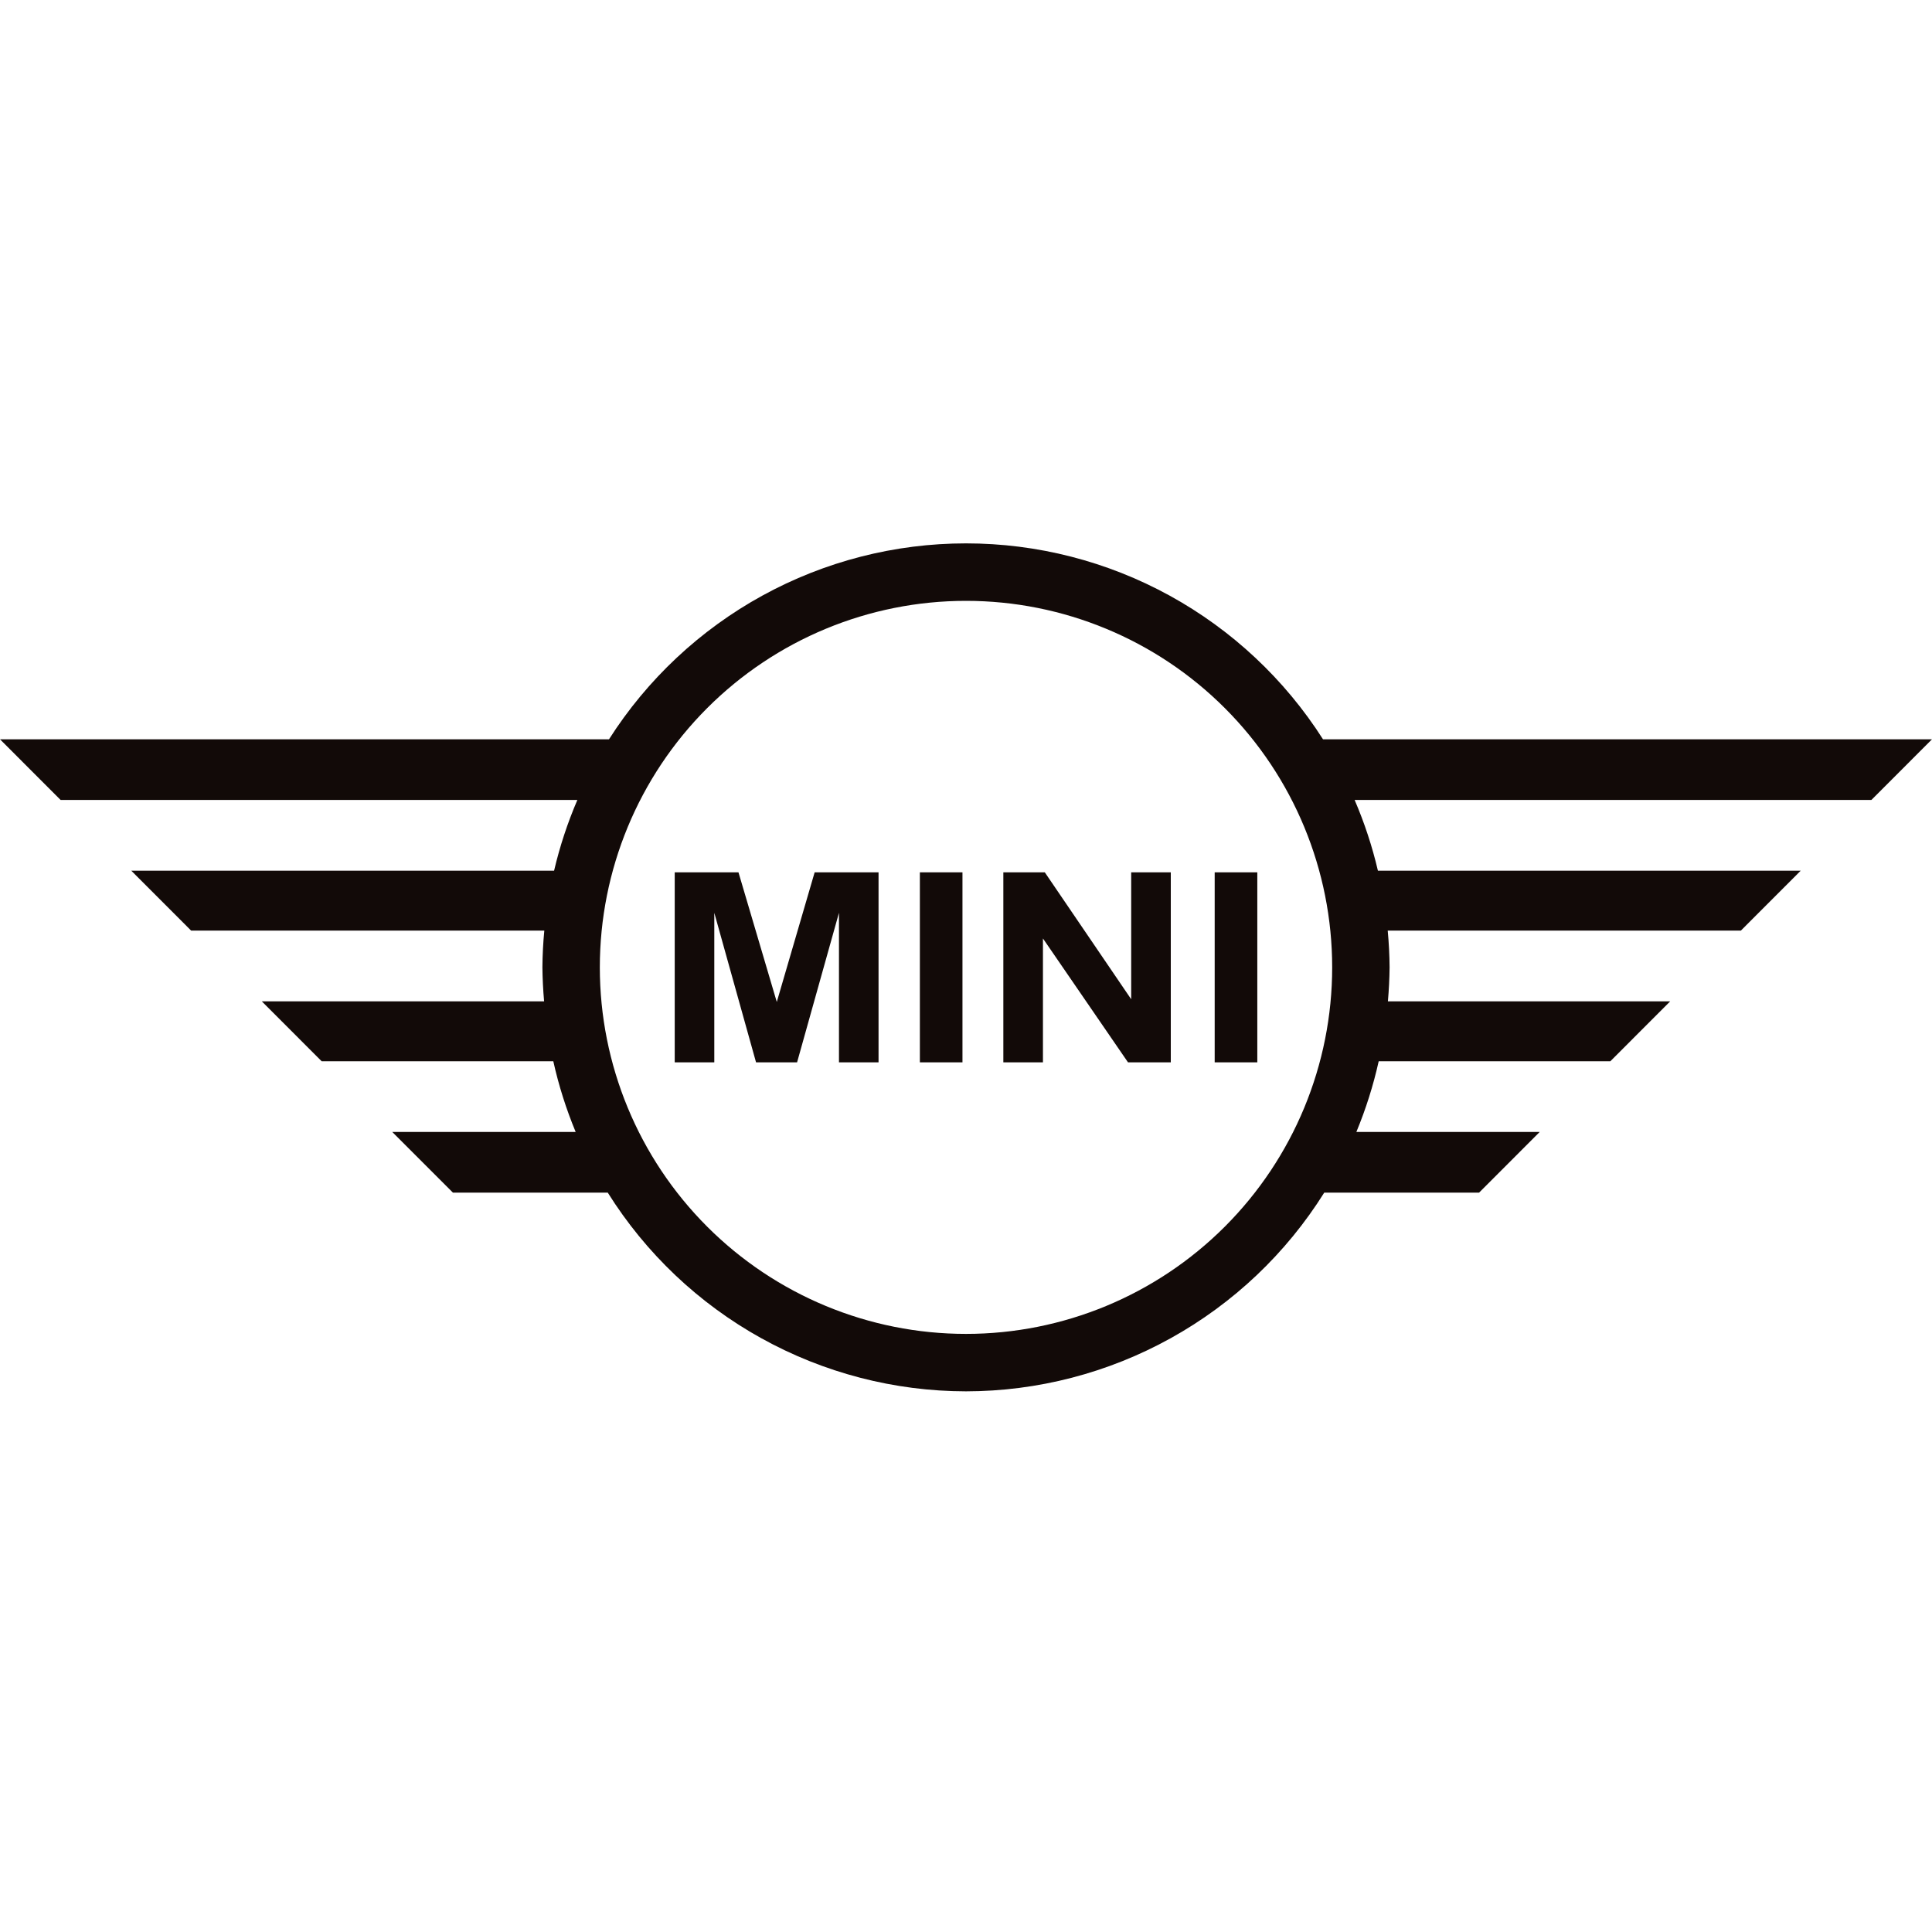
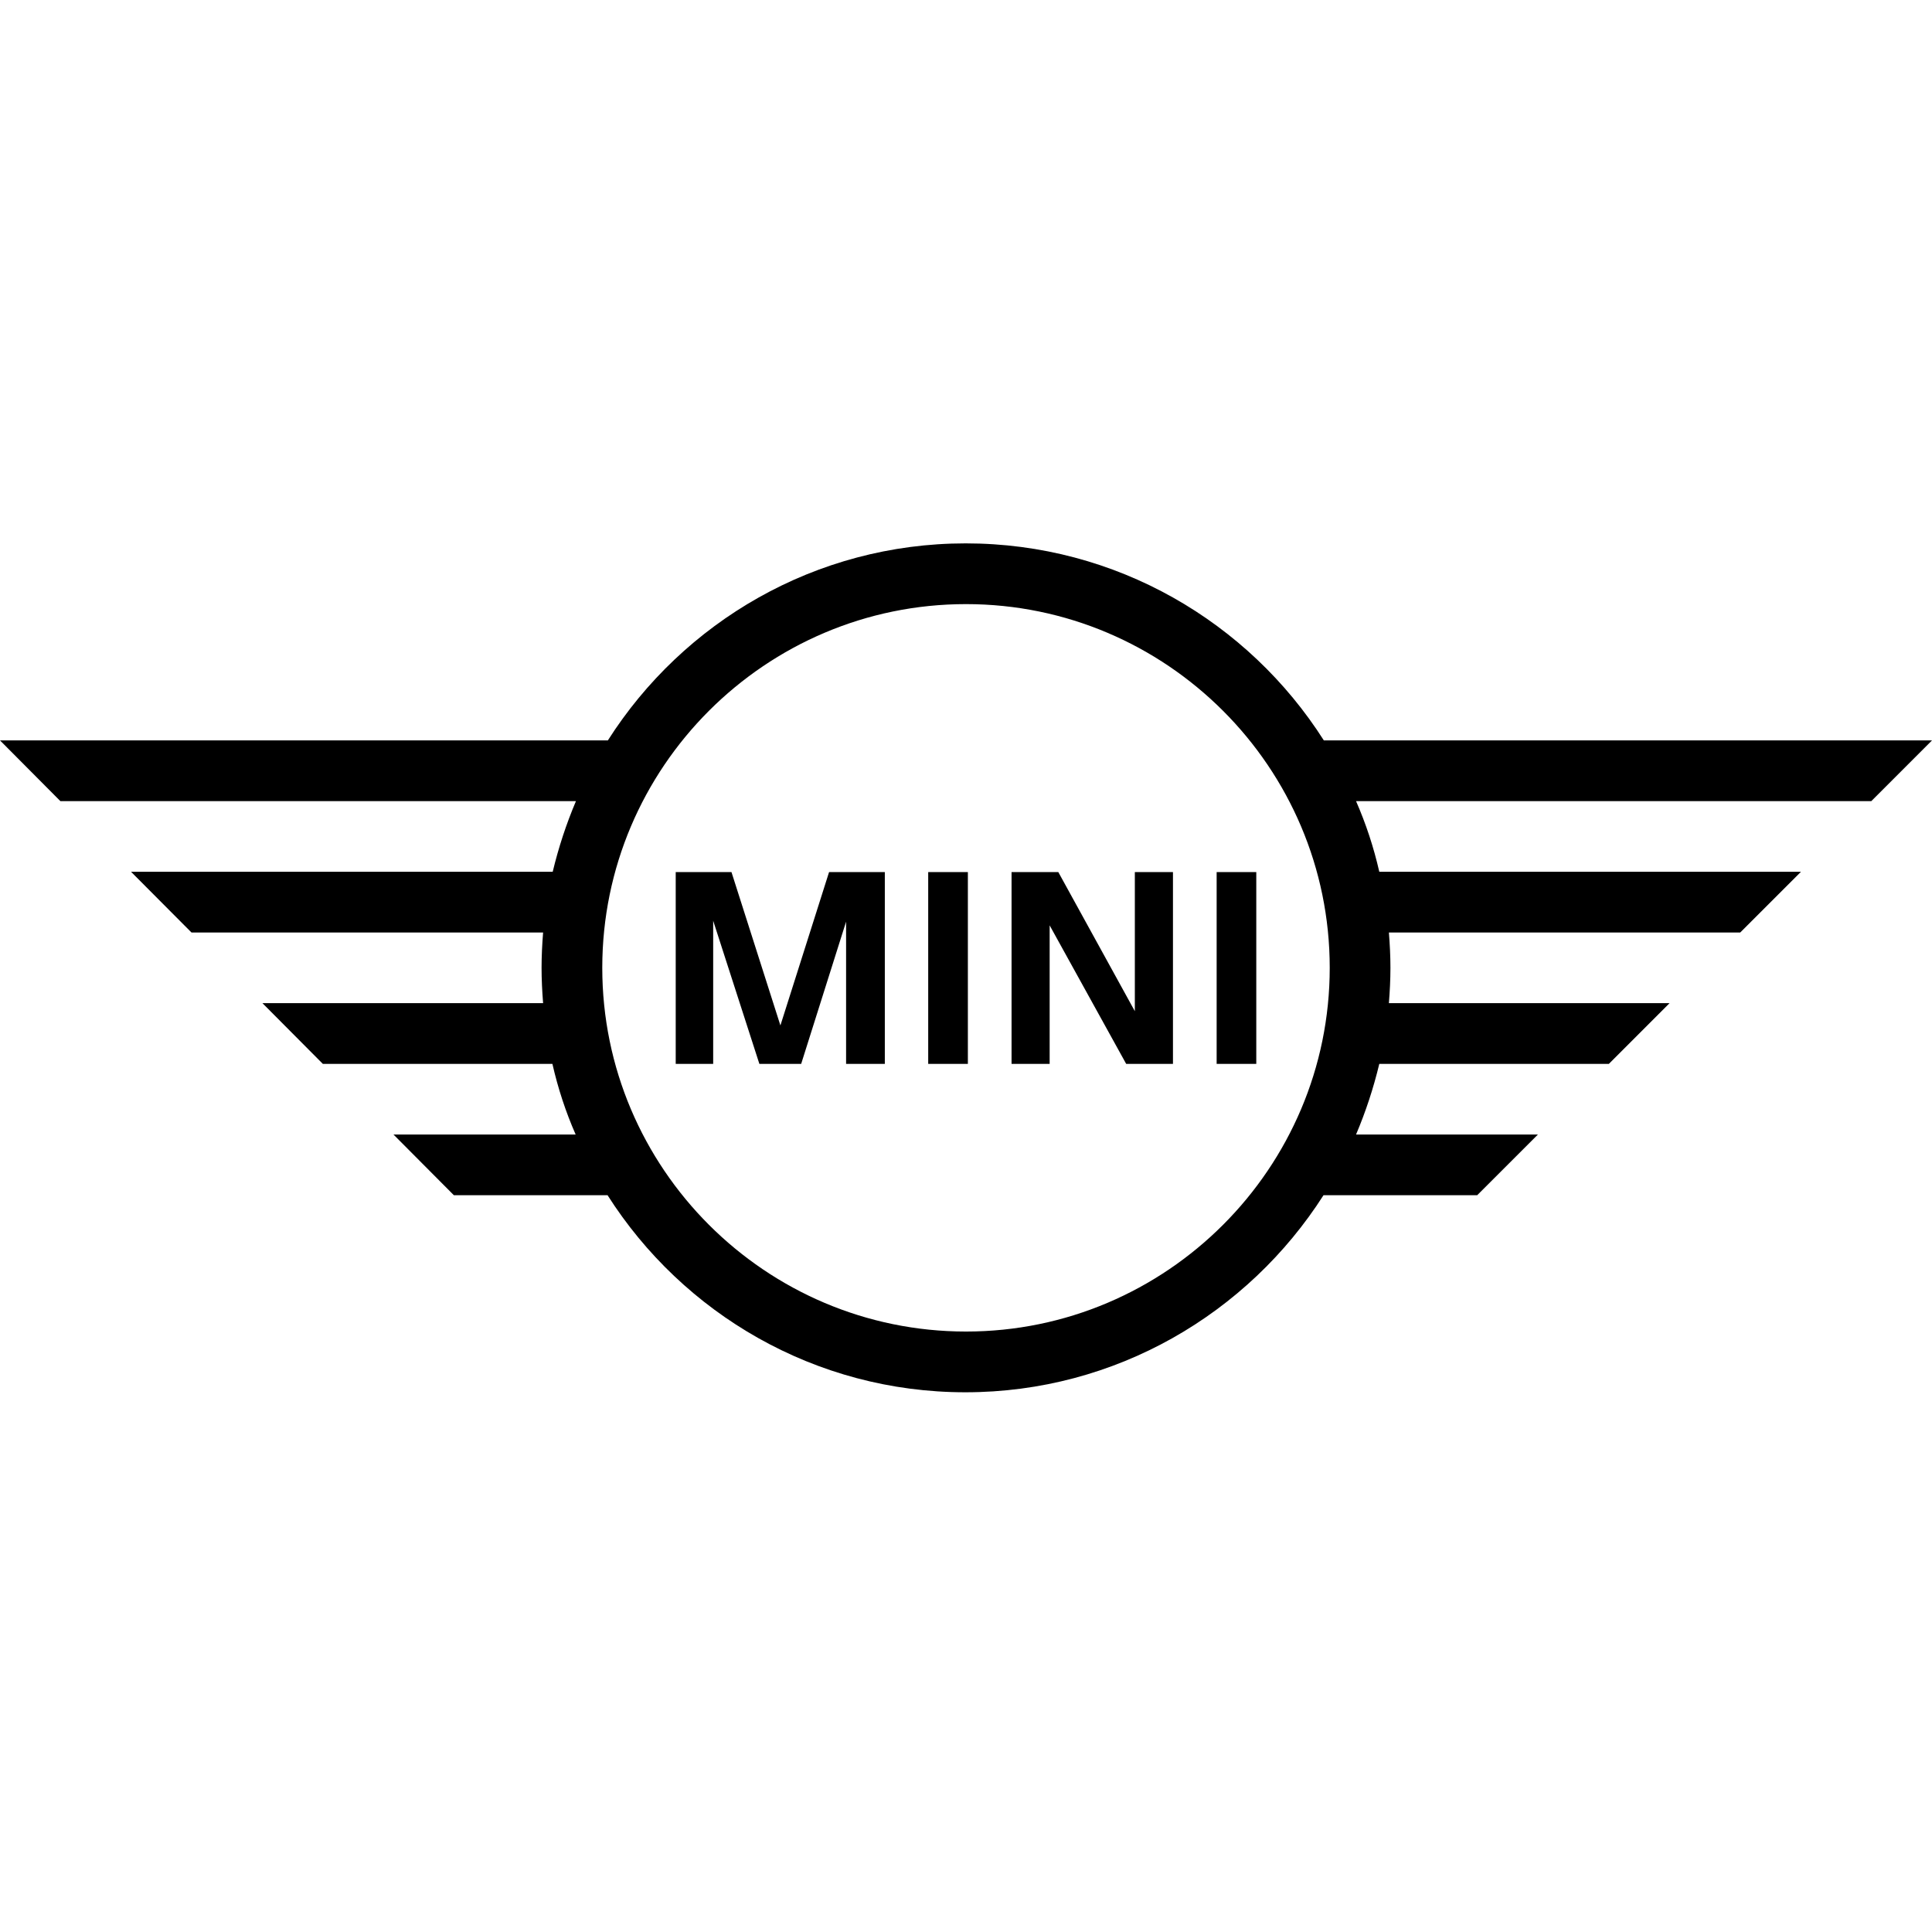
<svg xmlns="http://www.w3.org/2000/svg" width="64" height="64" viewBox="0 0 64 64" fill="none">
-   <path d="M32 18C29.643 18 27.324 18.595 25.257 19.729C23.19 20.864 21.442 22.501 20.174 24.49H0L2.008 26.5H19.126C18.801 27.256 18.543 28.04 18.355 28.842H4.348L6.332 30.828H18.031C17.992 31.232 17.971 31.639 17.968 32.045C17.972 32.421 17.991 32.796 18.024 33.17H8.672L10.656 35.156H18.329C18.507 35.956 18.755 36.74 19.07 37.498H12.995L15.004 39.508H20.133C21.393 41.52 23.143 43.179 25.218 44.33C27.294 45.481 29.627 46.087 32 46.09C34.373 46.087 36.706 45.481 38.781 44.33C40.857 43.179 42.607 41.52 43.867 39.508H48.996L51.004 37.498H44.931C45.245 36.74 45.493 35.956 45.671 35.156H53.344L55.328 33.17H45.976C46.009 32.796 46.028 32.421 46.032 32.045C46.029 31.639 46.008 31.232 45.97 30.828H57.668L59.652 28.842H45.645C45.457 28.04 45.199 27.256 44.874 26.5H61.992L64 24.49H43.826C42.558 22.501 40.81 20.864 38.743 19.729C36.676 18.595 34.357 18 32 18V18ZM32 19.904C35.217 19.904 38.302 21.183 40.577 23.46C42.852 25.737 44.13 28.825 44.13 32.045C44.13 35.265 42.852 38.354 40.577 40.631C38.302 42.908 35.217 44.187 32 44.187C28.783 44.187 25.698 42.908 23.423 40.631C21.148 38.354 19.87 35.265 19.87 32.045C19.87 28.825 21.148 25.737 23.423 23.46C25.698 21.183 28.783 19.904 32 19.904ZM22.351 28.898V35.192H23.662V30.238L25.045 35.192H26.404L27.792 30.238V35.192H29.103V28.898H26.986L25.732 33.191L24.463 28.898H22.351ZM30.472 28.898V35.192H31.883V28.898H30.472ZM33.237 28.898V35.192H34.549V31.088L37.367 35.192H38.784V28.898H37.472V33.101L34.611 28.898H33.237ZM40.238 28.898V35.192H41.65V28.898H40.238Z" fill="#120A08" />
+   <path d="M23.625 35.242H22.384V28.889H24.231L25.852 33.969L27.464 28.889H29.311V35.242H28.028V30.531L26.54 35.242H25.155L23.625 30.5V35.242ZM32.062 35.242H30.748V28.889H32.062V35.242ZM34.771 35.242H33.509V28.889H35.058L37.593 33.497V28.889H38.856V35.242H37.306L34.771 30.654V35.242ZM41.616 35.242H40.303V28.889H41.616V35.242ZM50.946 37.582H44.921C45.239 36.833 45.496 36.053 45.691 35.242H53.296L55.307 33.23H46.009C46.04 32.84 46.06 32.45 46.06 32.06C46.06 31.67 46.04 31.28 46.009 30.89H57.647L59.659 28.879H45.691C45.506 28.068 45.249 27.288 44.921 26.539H61.989L64 24.527H43.854C41.36 20.607 36.977 18 31.99 18C27.012 18 22.63 20.607 20.136 24.527H0L2.001 26.539H19.079C18.761 27.288 18.504 28.068 18.309 28.879H4.341L6.343 30.89H17.991C17.96 31.28 17.94 31.67 17.94 32.06C17.94 32.45 17.96 32.84 17.991 33.23H8.693L10.694 35.242H18.299C18.484 36.053 18.74 36.833 19.069 37.582H13.034L15.035 39.593H20.126C22.62 43.514 27.002 46.121 31.98 46.121C36.957 46.121 41.339 43.514 43.843 39.593H48.934L50.946 37.582ZM32 44.109C25.36 44.109 19.951 38.7 19.951 32.06C19.951 25.42 25.36 20.012 32 20.012C38.64 20.012 44.049 25.42 44.049 32.06C44.049 38.7 38.64 44.109 32 44.109Z" fill="black" />
</svg>
